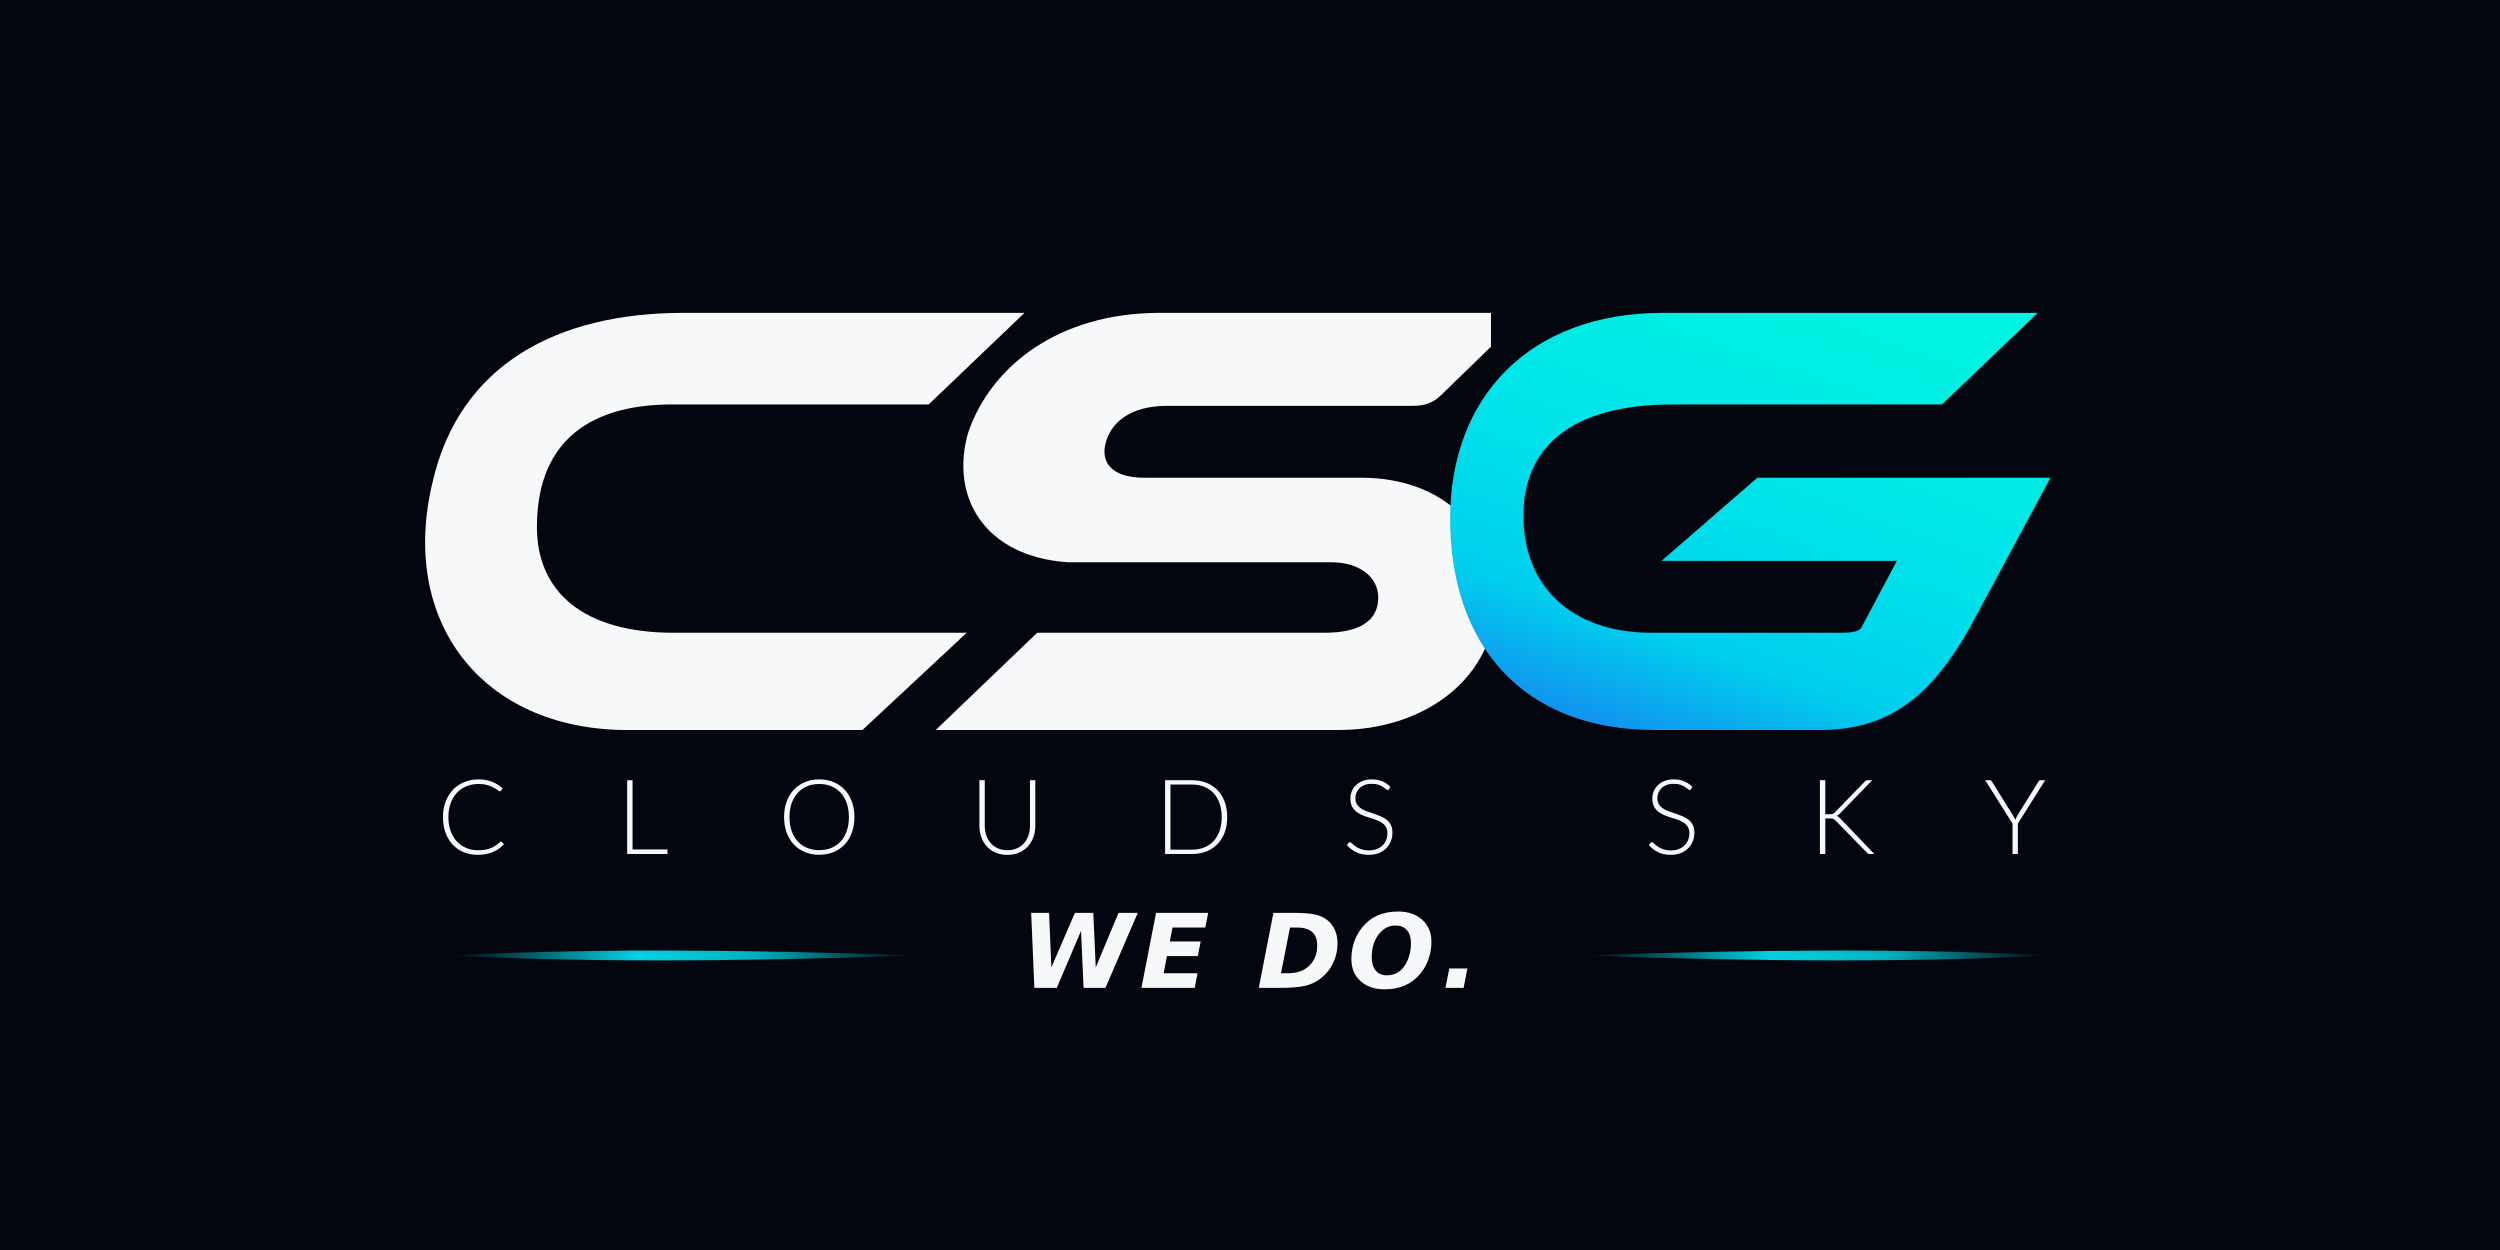
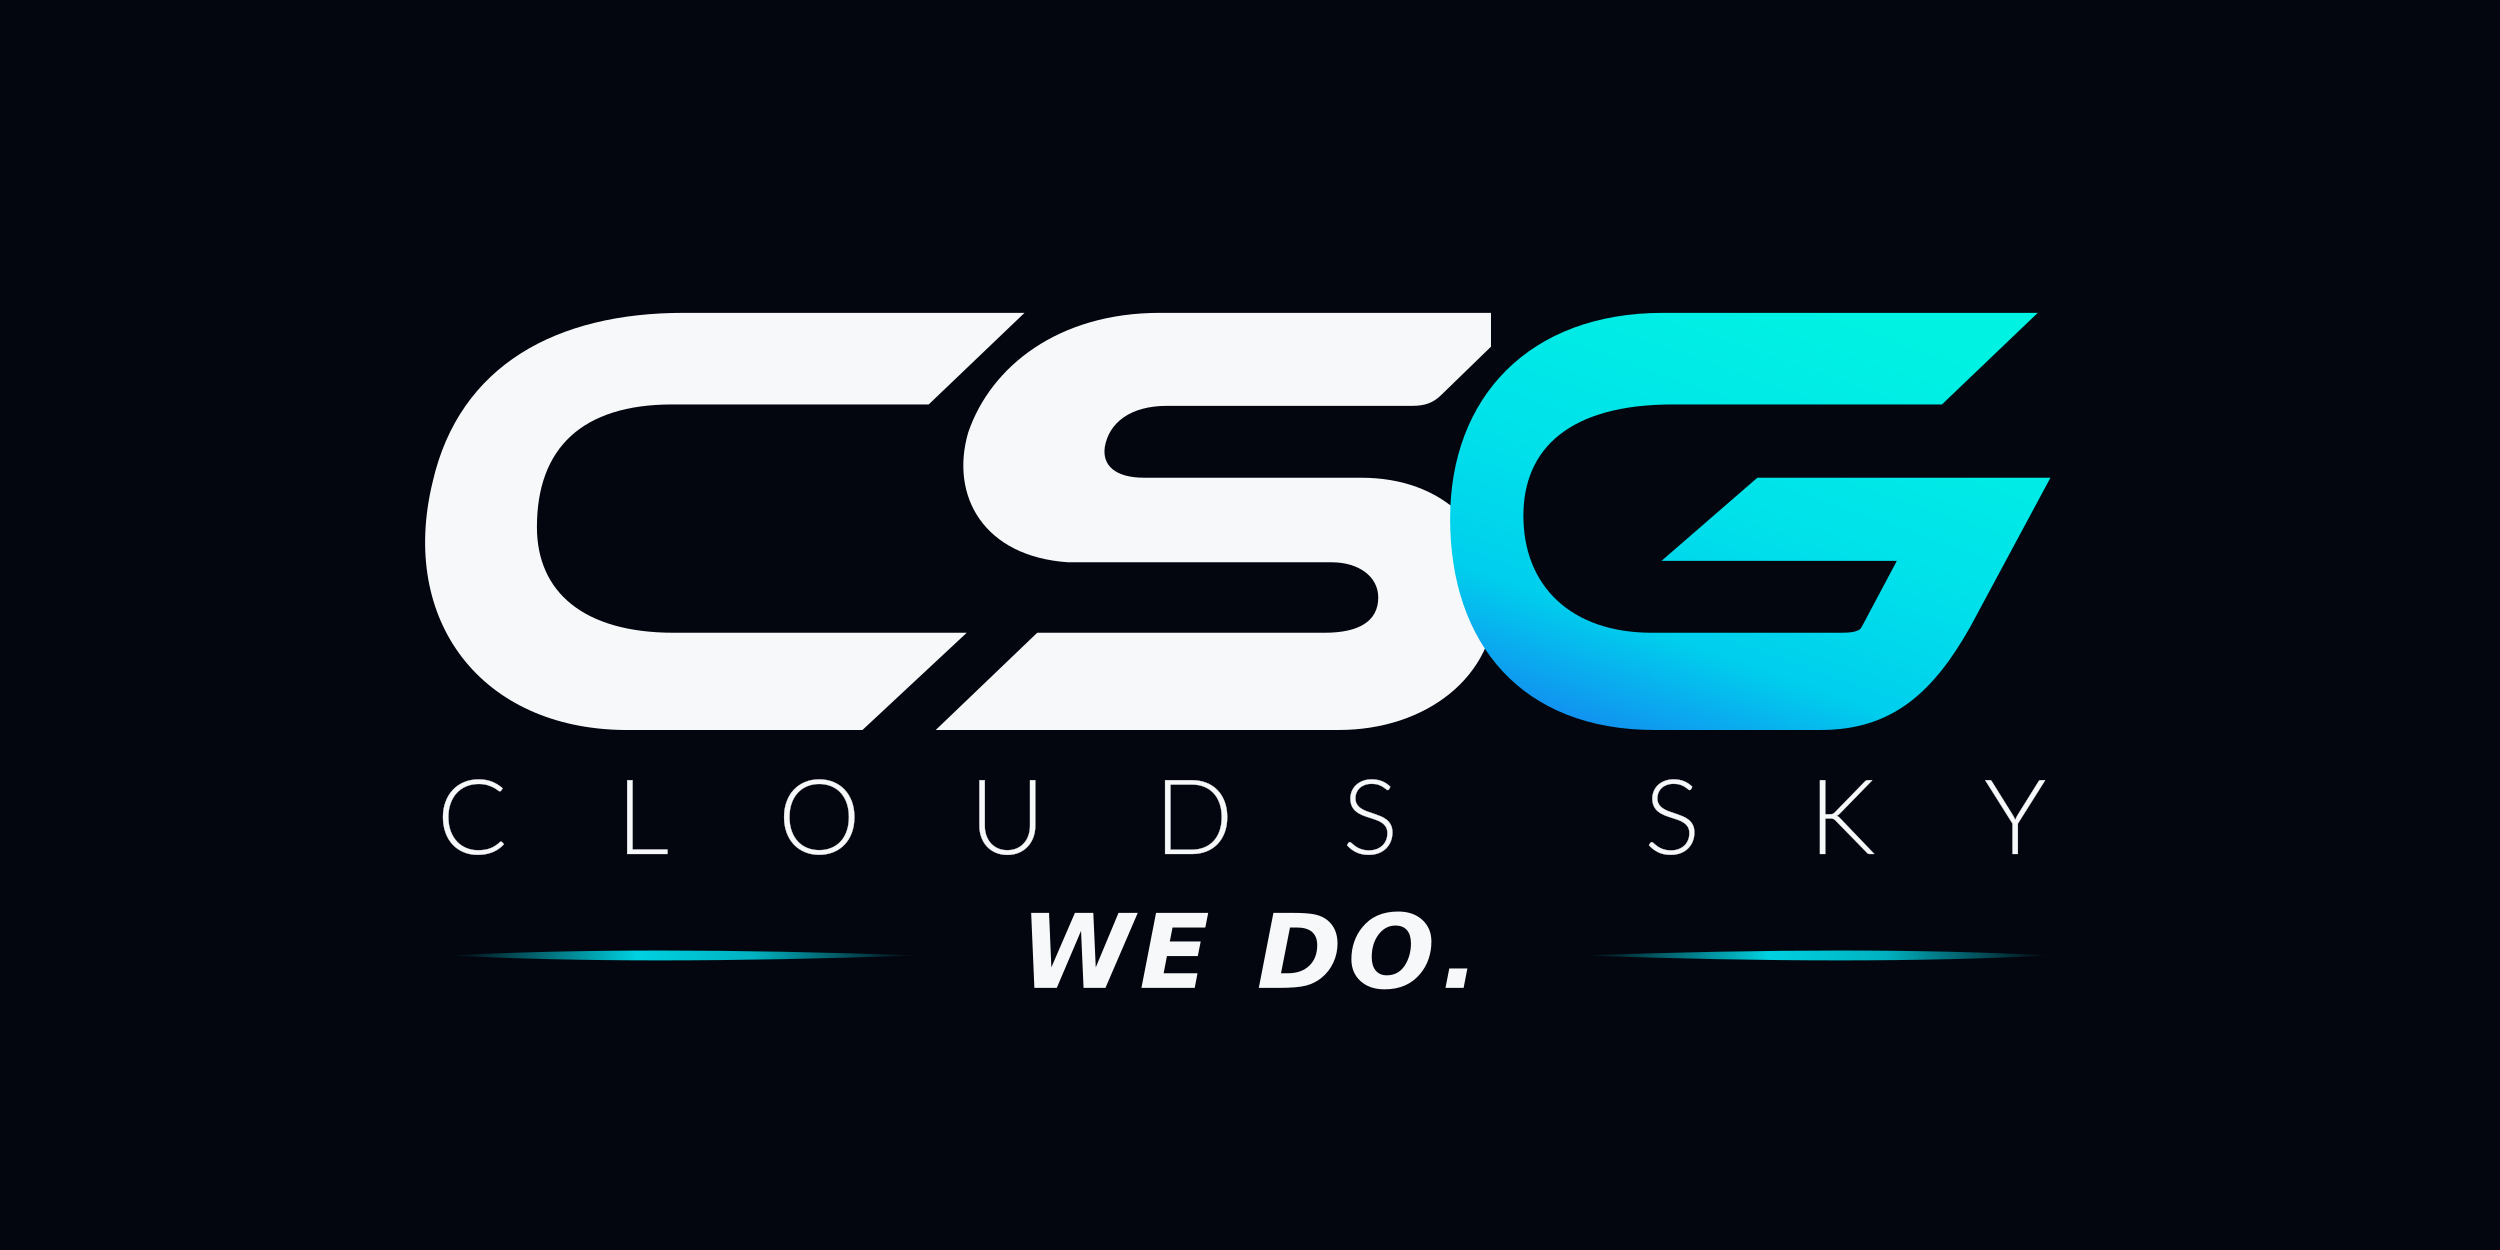
<svg xmlns="http://www.w3.org/2000/svg" viewBox="0 0 1774 887" role="img" aria-labelledby="title description">
  <defs>
    <linearGradient id="gFill" x1="70%" y1="0%" x2="20%" y2="100%">
      <stop offset="0%" stop-color="#00F3E2" />
      <stop offset="46%" stop-color="#00E2EA" />
      <stop offset="76%" stop-color="#00CEED" />
      <stop offset="100%" stop-color="#138BF0" />
    </linearGradient>
    <linearGradient id="softC" x1="0%" y1="0%" x2="100%" y2="100%">
      <stop stop-color="#0B5C88" stop-opacity=".85" />
      <stop offset="60%" stop-color="#62E8F4" stop-opacity=".6" />
      <stop offset="100%" stop-color="#62E8F4" stop-opacity="0" />
    </linearGradient>
    <linearGradient id="softG" x1="0%" y1="0%" x2="100%" y2="100%">
      <stop stop-color="#1678E4" stop-opacity="0" />
      <stop offset="60%" stop-color="#1678E4" stop-opacity=".36" />
      <stop offset="100%" stop-color="#1678E4" stop-opacity="0" />
    </linearGradient>
    <linearGradient id="accent" x1="0" x2="1">
      <stop offset="0%" stop-color="#00DCEC" stop-opacity="0" />
      <stop offset="40%" stop-color="#00DCEC" stop-opacity=".95" />
      <stop offset="65%" stop-color="#00DCEC" stop-opacity=".8" />
      <stop offset="100%" stop-color="#00DCEC" stop-opacity="0" />
    </linearGradient>
  </defs>
  <rect width="1774" height="887" fill="#03060E" />
  <path d="M 727 222 L 485 222 C 395 222 326 259 307 342 C 283 441 342 517 443 518 L 612 518 L 686 449 L 478 449 C 414 449 381 420 381 374 C 381 318 413 287 477 287 L 659 287 Z" fill="#F7F8FA" />
  <path d="M 1058 222 L 823 222 C 751 222 703 260 687 307 C 674 352 698 395 758 399 L 945 399 C 964 399 978 409 978 424 C 978 441 964 449 940 449 L 736 449 L 664 518 L 950 518 C 1012 518 1061 480 1061 426 C 1061 376 1024 339 966 339 L 812 339 C 791 339 782 330 784 317 C 787 300 802 288 828 288 L 1002 288 C 1011 288 1017 286 1023 280 L 1058 246 Z" fill="#F7F8FA" />
  <path d="M 1446 222 L 1180 222 C 1085 222 1029 282 1029 368 C 1029 457 1080 518 1174 518 L 1292 518 C 1343 518 1372 491 1398 445 L 1455 339 L 1247 339 L 1179 398 L 1346 398 L 1321 445 C 1319 449 1311 449 1305 449 L 1172 449 C 1115 449 1081 416 1081 366 C 1081 318 1114 287 1187 287 L 1378 287 Z" fill="url(#gFill)" />
-   <g fill="#F7F8FA">
+   <g fill="#F7F8FA" stroke="#F7F8FA" stroke-width="6" stroke-linejoin="round" paint-order="stroke fill">
    <path d="M1230 238Q1240 238 1247 231L1287 188Q1243 141 1191.5 103.5Q1140 66 1078.5 39.5Q1017 13 943.5 -1.5Q870 -16 782 -16Q635 -16 512.5 35.5Q390 87 302.0 181.5Q214 276 165.5 410.0Q117 544 117 708Q117 869 167.0 1002.0Q217 1135 307.0 1230.5Q397 1326 523.0 1378.5Q649 1431 801 1431Q946 1431 1058.0 1386.0Q1170 1341 1262 1259L1231 1214Q1223 1202 1206 1202Q1194 1202 1167.0 1224.0Q1140 1246 1092.0 1272.5Q1044 1299 972.5 1321.0Q901 1343 801 1343Q673 1343 566.5 1299.0Q460 1255 383.5 1173.0Q307 1091 264.0 973.0Q221 855 221 708Q221 558 264.5 440.0Q308 322 384.0 240.5Q460 159 563.5 115.5Q667 72 787 72Q863 72 922.5 82.0Q982 92 1032.0 112.0Q1082 132 1125.0 161.0Q1168 190 1210 229Q1215 233 1220.0 235.5Q1225 238 1230 238Z" transform="translate(310.000 606.000) scale(0.037 -0.037)" />
    <path d="M982 87V0H209V1415H312V87Z" transform="translate(437.316 606.000) scale(0.037 -0.037)" />
    <path d="M1466 708Q1466 544 1417.0 410.5Q1368 277 1279.0 182.5Q1190 88 1065.5 36.5Q941 -15 791 -15Q641 -15 517.0 36.5Q393 88 304.0 182.5Q215 277 166.0 410.5Q117 544 117 708Q117 871 166.0 1004.5Q215 1138 304.0 1232.5Q393 1327 517.0 1379.0Q641 1431 791 1431Q941 1431 1065.5 1379.5Q1190 1328 1279.0 1233.0Q1368 1138 1417.0 1004.5Q1466 871 1466 708ZM1360 708Q1360 856 1319.0 974.0Q1278 1092 1203.0 1174.0Q1128 1256 1023.0 1299.5Q918 1343 791 1343Q665 1343 560.0 1299.5Q455 1256 379.5 1174.0Q304 1092 262.5 974.0Q221 856 221 708Q221 559 262.5 441.5Q304 324 379.5 242.0Q455 160 560.0 117.0Q665 74 791 74Q918 74 1023.0 117.0Q1128 160 1203.0 242.0Q1278 324 1319.0 441.5Q1360 559 1360 708Z" transform="translate(552.053 606.000) scale(0.037 -0.037)" />
    <path d="M727 73Q829 73 909.5 108.5Q990 144 1046.0 207.0Q1102 270 1131.5 355.5Q1161 441 1161 540V1415H1263V540Q1263 423 1226.0 321.5Q1189 220 1119.5 144.5Q1050 69 950.5 26.0Q851 -17 727 -17Q603 -17 503.5 26.0Q404 69 334.5 144.5Q265 220 228.0 321.5Q191 423 191 540V1415H294V541Q294 442 323.5 356.5Q353 271 408.5 208.0Q464 145 544.5 109.0Q625 73 727 73Z" transform="translate(687.916 606.000) scale(0.037 -0.037)" />
    <path d="M1401 708Q1401 544 1352.0 413.0Q1303 282 1214.0 190.0Q1125 98 1000.5 49.0Q876 0 726 0H209V1415H726Q876 1415 1000.5 1366.0Q1125 1317 1214.0 1225.0Q1303 1133 1352.0 1002.0Q1401 871 1401 708ZM1295 708Q1295 856 1254.0 972.0Q1213 1088 1138.0 1168.0Q1063 1248 958.0 1290.0Q853 1332 726 1332H312V83H726Q853 83 958.0 125.0Q1063 167 1138.0 247.0Q1213 327 1254.0 443.0Q1295 559 1295 708Z" transform="translate(819.007 606.000) scale(0.037 -0.037)" />
    <path d="M896 1243Q887 1226 870 1226Q857 1226 836.5 1244.5Q816 1263 781.0 1285.5Q746 1308 693.5 1327.0Q641 1346 564 1346Q487 1346 428.5 1324.0Q370 1302 330.5 1264.0Q291 1226 270.5 1176.0Q250 1126 250 1071Q250 999 280.5 952.0Q311 905 361.0 872.0Q411 839 474.5 816.5Q538 794 605.0 772.0Q672 750 735.5 723.5Q799 697 849.0 657.0Q899 617 929.5 558.5Q960 500 960 413Q960 324 929.5 245.5Q899 167 841.0 109.0Q783 51 699.0 17.5Q615 -16 507 -16Q367 -16 266.0 33.5Q165 83 89 169L117 213Q129 228 145 228Q154 228 168.0 216.0Q182 204 202.0 186.5Q222 169 250.0 148.5Q278 128 315.0 110.5Q352 93 400.0 81.0Q448 69 509 69Q593 69 659.0 94.5Q725 120 770.5 164.0Q816 208 840.0 268.5Q864 329 864 398Q864 473 833.5 521.5Q803 570 753.0 602.5Q703 635 639.5 657.0Q576 679 509.0 700.0Q442 721 378.5 747.0Q315 773 265.0 813.5Q215 854 184.5 914.5Q154 975 154 1066Q154 1137 181.0 1203.0Q208 1269 260.0 1319.5Q312 1370 388.5 1400.5Q465 1431 563 1431Q673 1431 760.5 1396.0Q848 1361 920 1289Z" transform="translate(952.539 606.000) scale(0.037 -0.037)" />
    <path d="M896 1243Q887 1226 870 1226Q857 1226 836.5 1244.5Q816 1263 781.0 1285.5Q746 1308 693.5 1327.0Q641 1346 564 1346Q487 1346 428.5 1324.0Q370 1302 330.5 1264.0Q291 1226 270.5 1176.0Q250 1126 250 1071Q250 999 280.5 952.0Q311 905 361.0 872.0Q411 839 474.5 816.5Q538 794 605.0 772.0Q672 750 735.5 723.5Q799 697 849.0 657.0Q899 617 929.5 558.5Q960 500 960 413Q960 324 929.5 245.5Q899 167 841.0 109.0Q783 51 699.0 17.5Q615 -16 507 -16Q367 -16 266.0 33.5Q165 83 89 169L117 213Q129 228 145 228Q154 228 168.0 216.0Q182 204 202.0 186.5Q222 169 250.0 148.5Q278 128 315.0 110.5Q352 93 400.0 81.0Q448 69 509 69Q593 69 659.0 94.5Q725 120 770.5 164.0Q816 208 840.0 268.5Q864 329 864 398Q864 473 833.5 521.5Q803 570 753.0 602.5Q703 635 639.5 657.0Q576 679 509.0 700.0Q442 721 378.5 747.0Q315 773 265.0 813.5Q215 854 184.5 914.5Q154 975 154 1066Q154 1137 181.0 1203.0Q208 1269 260.0 1319.5Q312 1370 388.5 1400.5Q465 1431 563 1431Q673 1431 760.5 1396.0Q848 1361 920 1289Z" transform="translate(1166.805 606.000) scale(0.037 -0.037)" />
    <path d="M312 762H396Q415 762 429.0 763.5Q443 765 454.5 769.0Q466 773 475.5 780.5Q485 788 496 799L1067 1386Q1082 1403 1096.5 1409.0Q1111 1415 1131 1415H1213L595 780Q576 760 561.5 749.0Q547 738 529 731Q550 725 567.0 712.5Q584 700 601 680L1252 0H1169Q1143 0 1131.5 6.5Q1120 13 1109 27L511 639Q500 650 490.5 658.0Q481 666 469.5 671.5Q458 677 442.5 679.5Q427 682 403 682H312V0H209V1415H312Z" transform="translate(1283.688 606.000) scale(0.037 -0.037)" />
    <path d="M646 583V0H544V583L20 1415H110Q124 1415 133.0 1408.5Q142 1402 148 1390L553 740Q566 717 577.0 695.5Q588 674 596 653Q604 674 614.0 695.5Q624 717 637 740L1042 1390Q1047 1401 1056.5 1408.0Q1066 1415 1080 1415H1170Z" transform="translate(1407.970 606.000) scale(0.037 -0.037)" />
  </g>
  <path d="M 320 678 Q 452 671 651 678 Q 452 685 320 678 Z" fill="url(#accent)" />
  <path d="M 1123 678 Q 1322 671 1454 678 Q 1322 685 1123 678 Z" fill="url(#accent)" />
  <g fill="#F7F8FA">
    <path d="M219 1493H575L621 408L1090 1493H1456L1505 408L1958 1493H2341L1698 0H1262L1212 1135L729 0H283Z" transform="translate(723.907 701.000) scale(0.035645 -0.035645)" />
    <path d="M334 1493H1372L1315 1202H662L608 924H1223L1165 633H551L485 291H1159L1104 0H43Z" transform="translate(808.428 701.000) scale(0.035645 -0.035645)" />
    <path d="M664 1202 485 291H623Q892 291 1049.0 442.0Q1206 593 1206 850Q1206 1024 1103.5 1113.0Q1001 1202 799 1202ZM334 1493H739Q1029 1493 1174.0 1458.5Q1319 1424 1415 1343Q1512 1262 1561.0 1146.5Q1610 1031 1610 885Q1610 682 1526.5 502.5Q1443 323 1292 201Q1160 92 985.5 46.0Q811 0 449 0H43Z" transform="translate(891.709 701.000) scale(0.035645 -0.035645)" />
    <path d="M1260 881Q1260 1057 1180.5 1149.0Q1101 1241 950 1241Q750 1241 614.5 1061.5Q479 882 479 612Q479 440 558.0 345.0Q637 250 778 250Q893 250 982.5 298.5Q1072 347 1135 442Q1195 533 1227.5 647.0Q1260 761 1260 881ZM1006 1520Q1304 1520 1485.5 1354.5Q1667 1189 1667 922Q1667 740 1611.5 578.0Q1556 416 1450 287Q1320 128 1142.5 49.5Q965 -29 733 -29Q436 -29 255.0 136.0Q74 301 74 569Q74 752 129.0 914.0Q184 1076 291 1206Q419 1364 596.5 1442.0Q774 1520 1006 1520Z" transform="translate(956.305 701.000) scale(0.035645 -0.035645)" />
    <path d="M170 387H530L455 0H94Z" transform="translate(1022.362 701.000) scale(0.035645 -0.035645)" />
  </g>
</svg>
